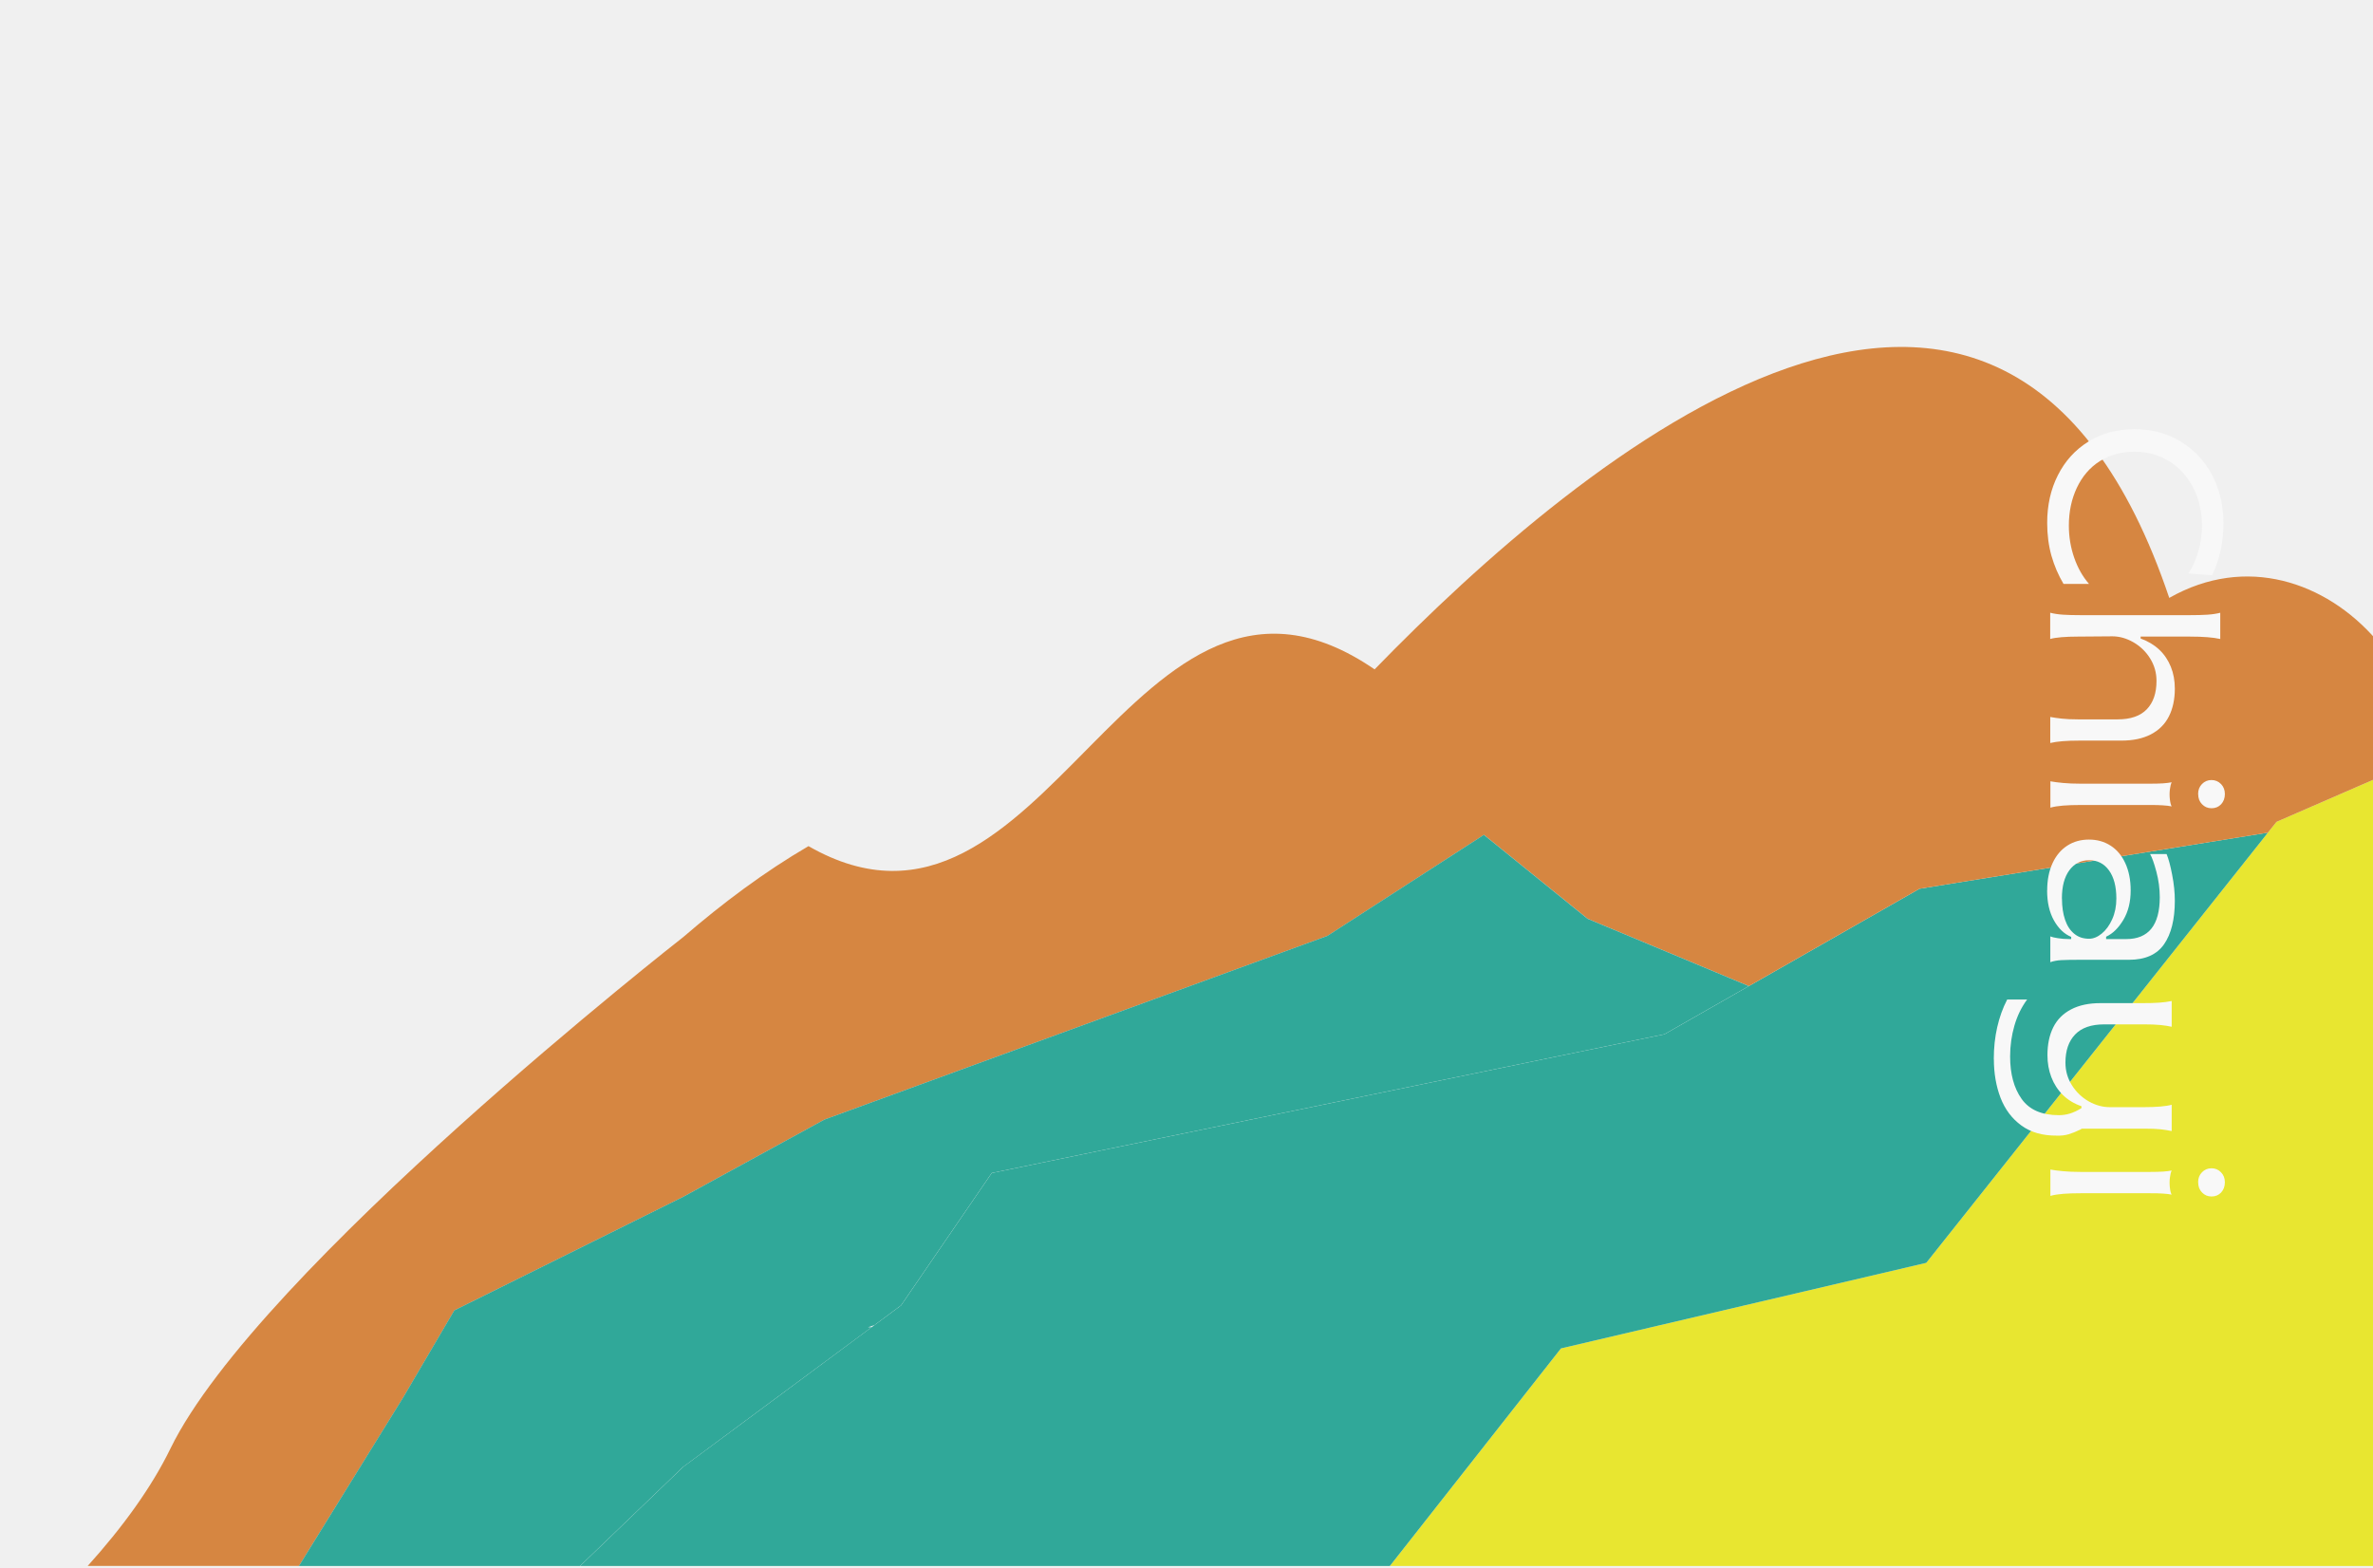
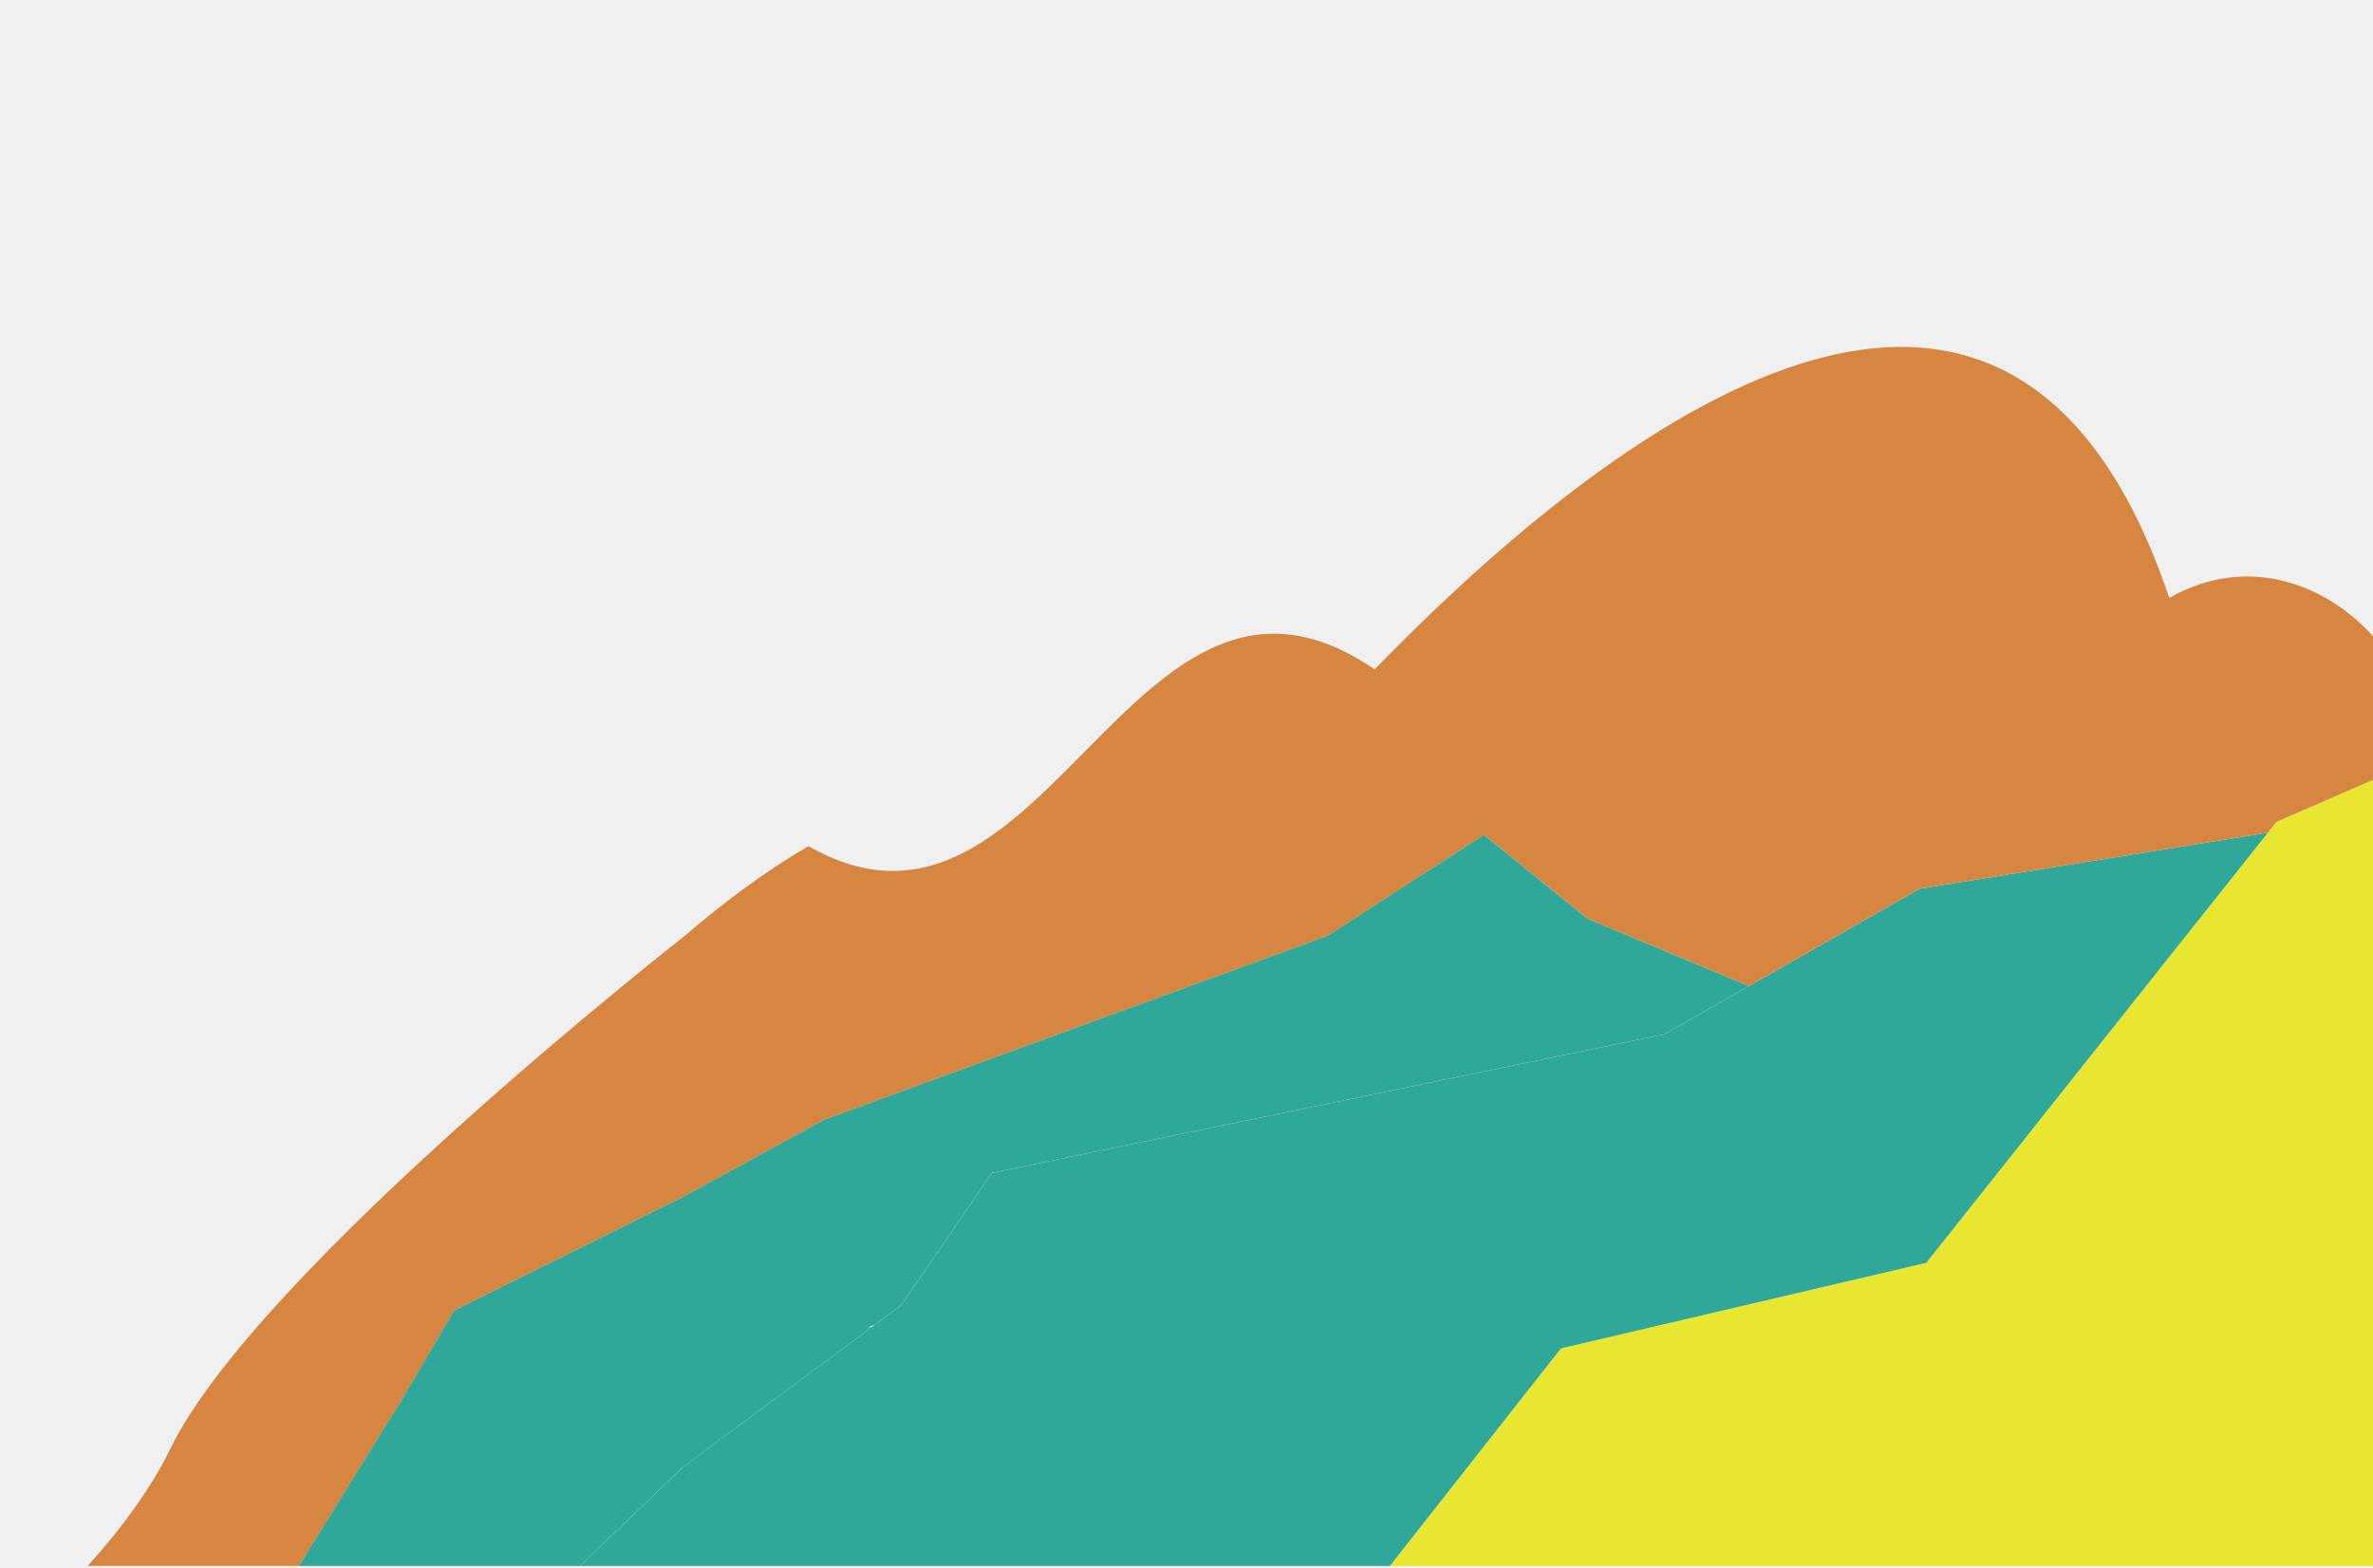
<svg xmlns="http://www.w3.org/2000/svg" width="801" height="529" viewBox="0 0 801 529" fill="none">
  <g opacity="0.8">
    <mask id="mask0_11149_988" style="mask-type:luminance" maskUnits="userSpaceOnUse" x="0" y="0" width="802" height="529">
      <path d="M802 0H0V528.637H802V0Z" fill="white" />
    </mask>
    <g mask="url(#mask0_11149_988)">
      <path d="M765.526 281.076L650.204 426.291L557.406 448.024L526.894 455.177L469.128 528.637H802V448.024V275.209V262.815L768.426 277.427L765.526 281.076Z" fill="#E6E400" />
      <path d="M334.768 395.975L304.143 440.678L295.198 447.3L294.21 448.024L254.414 477.536L230.643 495.138L195.789 528.636H469.128L526.894 455.177L557.406 448.024L650.204 426.291L765.526 281.076L647.936 300.011L590.332 332.867L561.829 349.134L334.768 395.975Z" fill="#009683" />
      <path d="M116.067 504.139L136.208 471.589L153.368 442.35L230.659 403.996L278.33 377.924L448.047 315.941L500.904 281.815L535.92 310.154L590.332 332.867L647.936 300.011L765.525 281.076L768.426 277.427L802 262.815V215.862C785.067 196.412 758.12 187.121 732.227 201.829C675.968 34.978 534.089 153.815 463.992 225.957C381.888 169.632 353.483 331.758 272.902 285.625C258.027 294.305 244.059 304.753 230.643 316.311C230.643 316.311 86.933 428.622 57.507 489.03C51.171 502.05 41.433 515.488 29.588 528.621H100.916L116.067 504.123V504.139Z" fill="#D06C15" />
      <path d="M230.643 495.138L254.414 477.52L294.21 448.024H292.978L295.182 447.3L304.126 440.662L334.751 395.959L561.813 349.118L590.299 332.867L535.887 310.154L500.871 281.815L448.015 315.941L278.298 377.924L230.627 403.996L153.335 442.35L136.175 471.589L116.034 504.139L100.884 528.637H195.756L230.61 495.138H230.643Z" fill="#009683" />
      <path d="M304.143 440.678L295.198 447.3L304.143 440.678Z" fill="#BE8A43" />
    </g>
  </g>
-   <path d="M691.021 176.508C691.021 170.548 692.217 165.17 694.634 160.42C697.027 155.647 700.46 151.861 704.909 149.082C709.358 146.281 714.529 144.892 720.446 144.892C726.362 144.892 731.579 146.281 736.14 149.082C740.702 151.883 744.247 155.67 746.754 160.51C749.261 165.327 750.525 170.705 750.525 176.598C750.525 179.802 750.187 182.916 749.509 185.986C748.832 189.056 747.883 191.767 746.686 194.165L738.67 193.604C740.092 191.431 741.199 188.966 742.034 186.165C742.847 183.365 743.254 180.452 743.254 177.427C743.254 172.654 742.26 168.374 740.296 164.588C738.331 160.801 735.621 157.821 732.188 155.692C728.756 153.541 724.849 152.488 720.468 152.488C716.087 152.488 712.09 153.564 708.748 155.692C705.406 157.821 702.854 160.823 701.047 164.632C699.241 168.464 698.337 172.721 698.337 177.427C698.337 181.213 698.947 184.843 700.144 188.272C701.341 191.722 703.012 194.658 705.135 197.1H696.531C694.792 194.165 693.437 191.005 692.466 187.622C691.517 184.238 691.021 180.541 691.021 176.53V176.508Z" fill="#F8F8F8" />
-   <path d="M692.082 206.847C693.279 207.161 694.724 207.385 696.373 207.497C698.044 207.609 700.009 207.654 702.312 207.654H739.189C741.493 207.654 743.457 207.609 745.129 207.497C746.8 207.385 748.222 207.161 749.442 206.847V215.698C748.245 215.429 746.8 215.227 745.129 215.093C743.457 214.958 741.493 214.891 739.189 214.891H722.569V215.541C725.075 216.459 727.175 217.714 728.869 219.328C730.563 220.918 731.85 222.845 732.753 225.064C733.657 227.282 734.108 229.747 734.108 232.458C734.108 236.088 733.431 239.225 732.098 241.846C730.766 244.468 728.734 246.485 726.024 247.896C723.314 249.308 719.994 250.002 716.065 250.002H701.883C699.647 250.002 697.728 250.07 696.147 250.204C694.566 250.338 693.189 250.54 692.06 250.809V242.026C693.257 242.25 694.566 242.429 695.989 242.586C697.412 242.743 699.218 242.832 701.386 242.832H714.823C719.204 242.832 722.478 241.689 724.646 239.426C726.837 237.141 727.921 233.959 727.921 229.836C727.921 227.08 727.198 224.548 725.753 222.24C724.308 219.932 722.411 218.118 720.107 216.796C717.781 215.474 715.433 214.801 713.016 214.801L701.386 214.891C699.309 214.891 697.457 214.958 695.854 215.093C694.25 215.227 692.963 215.429 692.037 215.698V206.847H692.082Z" fill="#F8F8F8" />
-   <path d="M692.082 263.738C693.279 263.962 694.724 264.141 696.373 264.298C698.044 264.455 700.008 264.544 702.312 264.544H725.662C727.514 264.544 729.004 264.5 730.134 264.432C731.263 264.343 732.234 264.231 733.047 264.074C732.776 264.612 732.572 265.418 732.437 266.516C732.301 267.592 732.301 268.712 732.437 269.855C732.572 270.998 732.776 271.782 733.047 272.208C732.234 272.051 731.24 271.916 730.066 271.849C728.892 271.759 727.424 271.737 725.685 271.737H702.334C700.031 271.737 698.066 271.804 696.395 271.939C694.724 272.073 693.301 272.297 692.105 272.633V263.783L692.082 263.738ZM741.967 268.04C741.967 266.673 742.396 265.553 743.277 264.656C744.157 263.76 745.219 263.312 746.483 263.312C747.748 263.312 748.809 263.76 749.69 264.656C750.571 265.553 751 266.673 751 268.04C751 269.407 750.571 270.594 749.735 271.49C748.877 272.387 747.816 272.835 746.506 272.835C745.196 272.835 744.18 272.387 743.299 271.49C742.418 270.594 741.989 269.451 741.989 268.04H741.967Z" fill="#F8F8F8" />
-   <path d="M691.021 300.574C691.021 297.057 691.63 293.987 692.827 291.388C694.024 288.789 695.695 286.817 697.818 285.45C699.941 284.083 702.38 283.411 705.112 283.411C707.845 283.411 710.284 284.083 712.406 285.45C714.529 286.794 716.2 288.789 717.397 291.388C718.594 293.987 719.204 297.057 719.204 300.574C719.204 304.428 718.391 307.722 716.742 310.501C715.094 313.257 713.174 315.161 710.916 316.192V316.999H717.713C721.484 316.999 724.307 315.811 726.204 313.458C728.079 311.106 729.027 307.565 729.027 302.86C729.027 299.992 728.643 297.124 727.875 294.233C727.107 291.365 726.407 289.394 725.753 288.296H731.33C731.985 289.864 732.618 292.194 733.205 295.286C733.814 298.379 734.108 301.292 734.108 304.07C734.108 310.366 732.889 315.251 730.472 318.746C728.033 322.242 724.104 323.99 718.639 323.99H701.996C699.308 323.99 697.253 324.034 695.808 324.102C694.363 324.191 693.121 324.415 692.082 324.796V316.102C692.624 316.326 693.482 316.528 694.656 316.707C695.831 316.887 697.095 316.999 698.473 316.999H699.128V316.259C696.779 315.296 694.837 313.436 693.301 310.702C691.766 307.969 690.998 304.585 690.998 300.574H691.021ZM696.011 303.331C696.011 306.087 696.373 308.484 697.073 310.523C697.773 312.562 698.812 314.131 700.189 315.229C701.544 316.349 703.215 316.887 705.18 316.887C706.603 316.887 708.025 316.304 709.448 315.139C710.871 313.974 712.045 312.36 712.971 310.299C713.897 308.238 714.371 305.907 714.371 303.308C714.371 299.252 713.535 296.071 711.864 293.785C710.193 291.5 707.98 290.379 705.18 290.379C702.38 290.379 700.167 291.522 698.495 293.785C696.824 296.071 695.989 299.23 695.989 303.308L696.011 303.331Z" fill="#F8F8F8" />
-   <path d="M673 357.488C673 353.701 673.384 350.116 674.152 346.755C674.92 343.394 676.026 340.279 677.517 337.411H684.246C682.327 340.01 680.904 342.946 679.955 346.239C679.007 349.511 678.51 352.961 678.51 356.614C678.51 362.529 679.797 367.302 682.394 370.954C684.991 374.606 689.169 376.444 694.973 376.444C696.237 376.444 697.457 376.264 698.654 375.906C699.851 375.547 701.16 374.942 702.583 374.069V373.419C700.076 372.545 697.976 371.268 696.283 369.587C694.589 367.907 693.302 365.913 692.421 363.605C691.54 361.297 691.111 358.832 691.111 356.166C691.111 352.536 691.766 349.399 693.076 346.777C694.386 344.156 696.395 342.139 699.105 340.727C701.815 339.316 705.09 338.621 708.974 338.621H723.224C725.414 338.621 727.288 338.576 728.824 338.464C730.382 338.352 731.782 338.173 733.047 337.904V346.598C731.85 346.329 730.54 346.127 729.118 345.993C727.695 345.858 725.888 345.791 723.72 345.791H710.284C705.903 345.791 702.628 346.934 700.46 349.197C698.27 351.483 697.186 354.642 697.186 358.698C697.186 361.521 697.931 364.075 699.399 366.383C700.867 368.691 702.764 370.484 705.045 371.783C707.348 373.083 709.697 373.733 712.09 373.733H723.811C725.82 373.733 727.627 373.665 729.208 373.531C730.789 373.396 732.076 373.195 733.047 372.926V381.799C731.737 381.53 730.427 381.328 729.163 381.194C727.876 381.06 726.137 380.992 723.969 380.992H702.831C702.831 380.992 702.606 381.037 702.515 381.104C702.402 381.194 702.29 381.261 702.199 381.306C700.776 382.001 699.444 382.538 698.225 382.897C697.005 383.255 695.695 383.39 694.34 383.345C689.53 383.39 685.533 382.27 682.327 379.939C679.12 377.609 676.794 374.494 675.281 370.596C673.79 366.697 673.023 362.327 673.023 357.51L673 357.488Z" fill="#F8F8F8" />
-   <path d="M692.082 394.795C693.279 395.019 694.724 395.198 696.373 395.355C698.044 395.512 700.008 395.602 702.312 395.602H725.662C727.514 395.602 729.004 395.557 730.134 395.489C731.263 395.4 732.234 395.288 733.047 395.131C732.776 395.669 732.572 396.475 732.437 397.573C732.301 398.649 732.301 399.769 732.437 400.912C732.572 402.055 732.776 402.839 733.047 403.265C732.234 403.108 731.24 402.973 730.066 402.906C728.892 402.817 727.424 402.794 725.685 402.794H702.334C700.031 402.794 698.066 402.861 696.395 402.996C694.724 403.13 693.301 403.354 692.105 403.69V394.84L692.082 394.795ZM741.967 399.097C741.967 397.73 742.396 396.61 743.277 395.714C744.157 394.817 745.219 394.369 746.483 394.369C747.748 394.369 748.809 394.817 749.69 395.714C750.571 396.61 751 397.73 751 399.097C751 400.464 750.571 401.651 749.735 402.548C748.877 403.444 747.816 403.892 746.506 403.892C745.196 403.892 744.18 403.444 743.299 402.548C742.418 401.651 741.989 400.509 741.989 399.097H741.967Z" fill="#F8F8F8" />
</svg>
